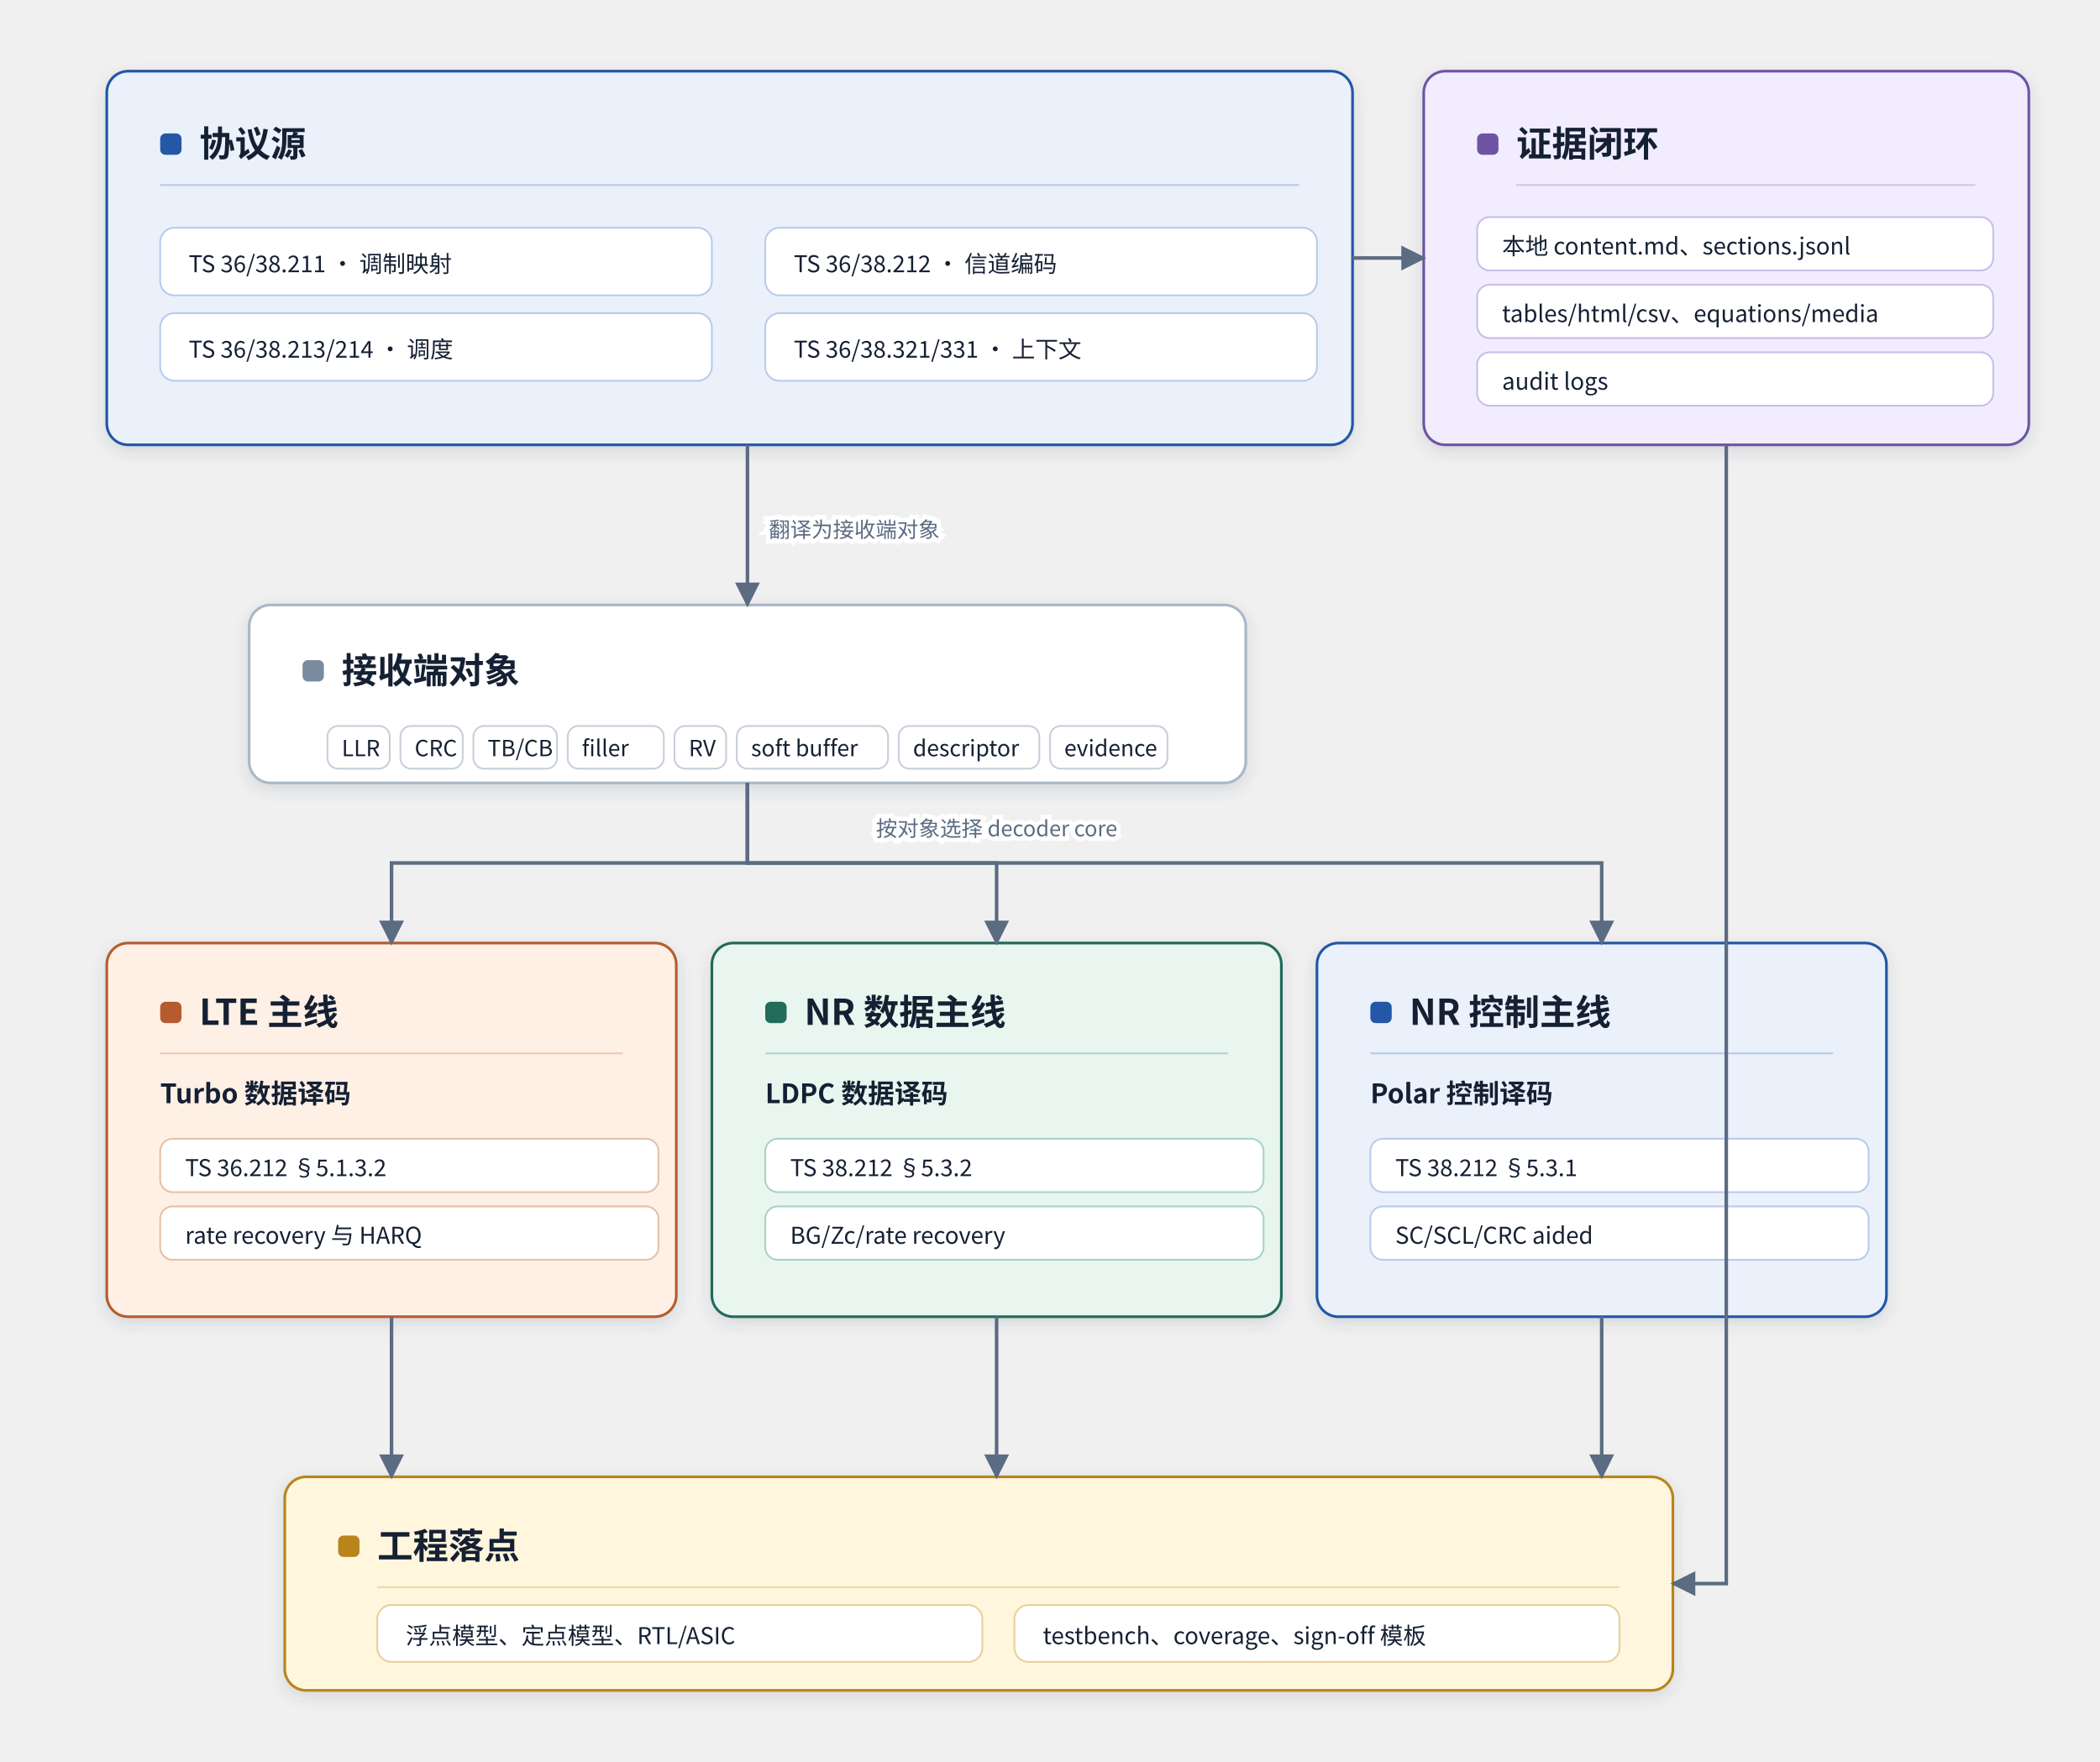
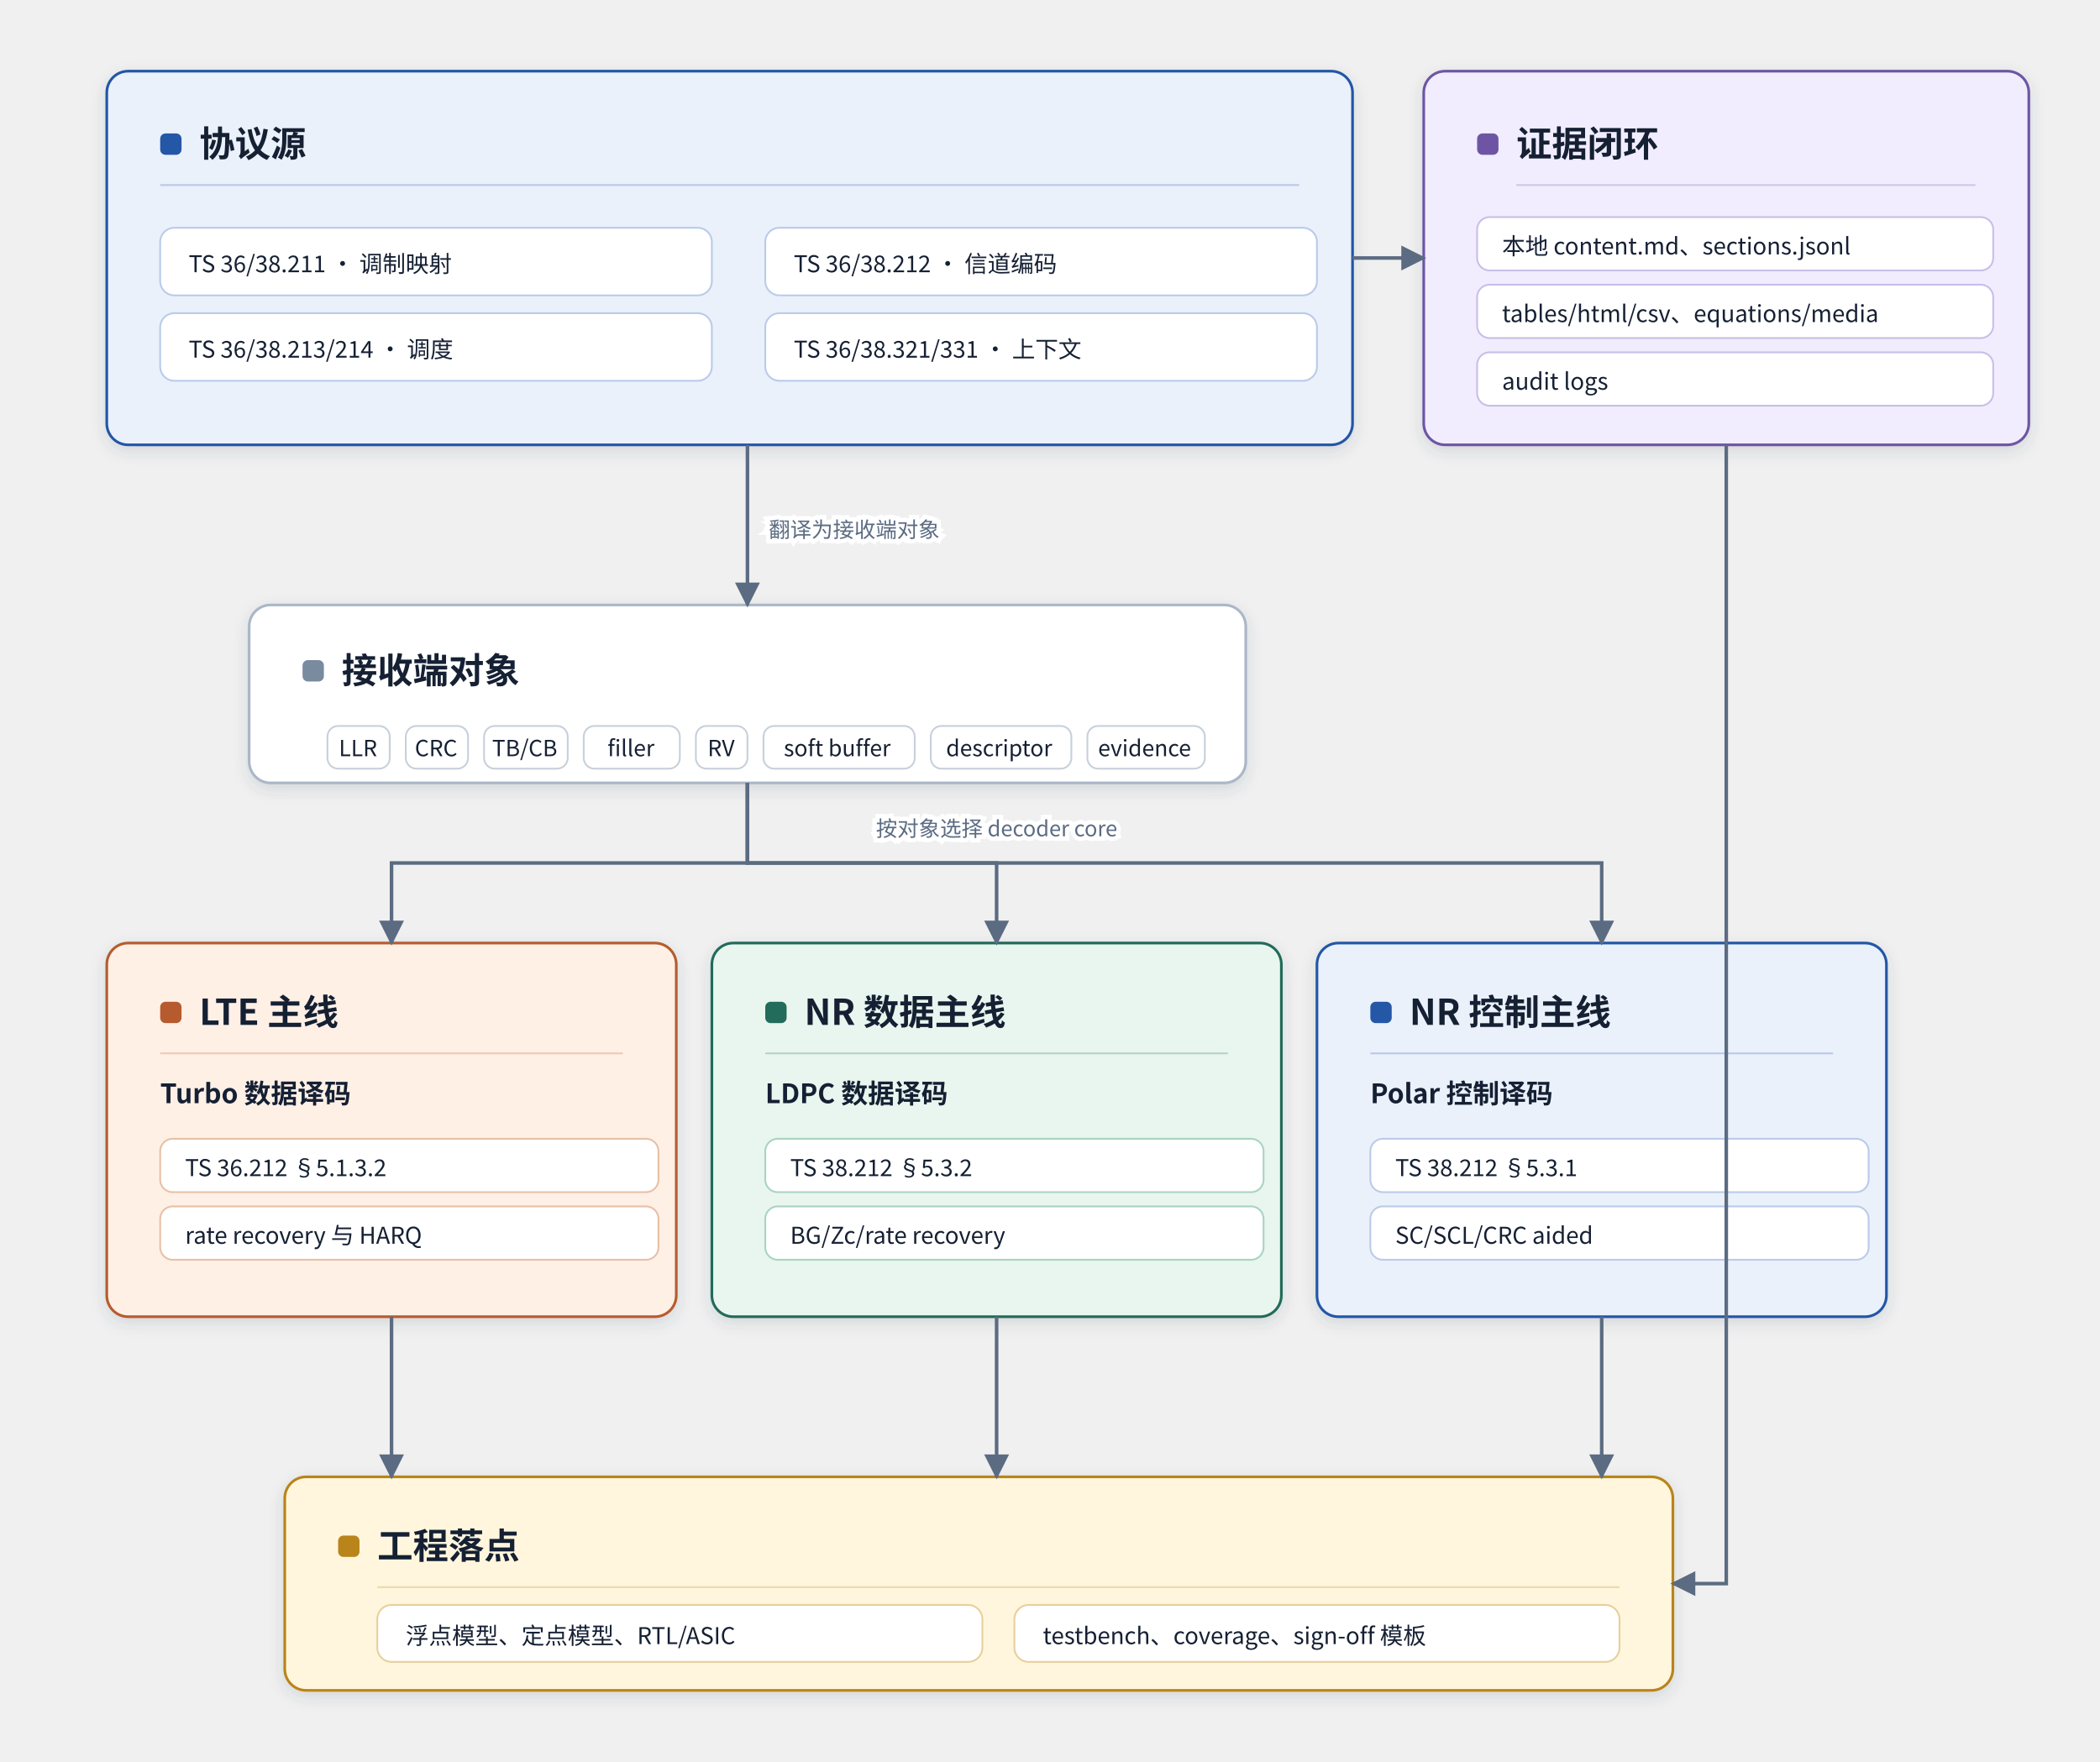
<svg xmlns="http://www.w3.org/2000/svg" width="1180" height="990" viewBox="0 0 1180 990" role="img" font-family="'Noto Sans CJK SC','Source Han Sans SC','PingFang SC','Microsoft YaHei',system-ui,sans-serif">
  <defs>
    <filter id="soft" x="-10%" y="-10%" width="125%" height="135%">
      <feDropShadow dx="0" dy="3" stdDeviation="4" flood-color="#334155" flood-opacity="0.14" />
    </filter>
    <marker id="arrow" viewBox="0 0 10 10" refX="9" refY="5" markerWidth="7" markerHeight="7" orient="auto-start-reverse">
      <path d="M 0 0 L 10 5 L 0 10 z" fill="#5B6B82" />
    </marker>
  </defs>
  <g filter="url(#soft)">
    <rect x="60" y="40" width="700" height="210" rx="12" fill="#EAF1FB" stroke="#2457A6" stroke-width="1.5" />
  </g>
  <rect x="90" y="75" width="12" height="12" rx="3" fill="#2457A6" />
  <text x="112" y="88" font-size="20" font-weight="700" fill="#152033">协议源</text>
  <line x1="90" y1="104" x2="730" y2="104" stroke="#2457A6" stroke-opacity="0.25" stroke-width="1" />
  <g font-size="13" fill="#152033">
    <rect x="90" y="128" width="310" height="38" rx="8" fill="#FFFFFF" stroke="#B9CBEA" stroke-width="1" />
    <text x="106" y="153">TS 36/38.211 · 调制映射</text>
    <rect x="430" y="128" width="310" height="38" rx="8" fill="#FFFFFF" stroke="#B9CBEA" stroke-width="1" />
    <text x="446" y="153">TS 36/38.212 · 信道编码</text>
    <rect x="90" y="176" width="310" height="38" rx="8" fill="#FFFFFF" stroke="#B9CBEA" stroke-width="1" />
    <text x="106" y="201">TS 36/38.213/214 · 调度</text>
    <rect x="430" y="176" width="310" height="38" rx="8" fill="#FFFFFF" stroke="#B9CBEA" stroke-width="1" />
    <text x="446" y="201">TS 36/38.321/331 · 上下文</text>
  </g>
  <g filter="url(#soft)">
    <rect x="800" y="40" width="340" height="210" rx="12" fill="#F1EDFF" stroke="#6E55A4" stroke-width="1.5" />
  </g>
  <rect x="830" y="75" width="12" height="12" rx="3" fill="#6E55A4" />
  <text x="852" y="88" font-size="20" font-weight="700" fill="#152033">证据闭环</text>
  <line x1="852" y1="104" x2="1110" y2="104" stroke="#6E55A4" stroke-opacity="0.25" stroke-width="1" />
  <g font-size="13" fill="#152033">
    <rect x="830" y="122" width="290" height="30" rx="7" fill="#FFFFFF" stroke="#C9BEE8" stroke-width="1" />
    <text x="844" y="143">本地 content.md、sections.jsonl</text>
    <rect x="830" y="160" width="290" height="30" rx="7" fill="#FFFFFF" stroke="#C9BEE8" stroke-width="1" />
    <text x="844" y="181">tables/html/csv、equations/media</text>
    <rect x="830" y="198" width="290" height="30" rx="7" fill="#FFFFFF" stroke="#C9BEE8" stroke-width="1" />
    <text x="844" y="219">audit logs</text>
  </g>
  <g filter="url(#soft)">
    <rect x="140" y="340" width="560" height="100" rx="12" fill="#FFFFFF" stroke="#AAB7C8" stroke-width="1.5" />
  </g>
  <rect x="170" y="371" width="12" height="12" rx="3" fill="#7A8BA0" />
  <text x="192" y="384" font-size="20" font-weight="700" fill="#152033">接收端对象</text>
  <g font-size="12.5" fill="#152033">
    <rect x="184" y="408" width="35" height="24" rx="6" fill="#FFFFFF" stroke="#C7D0DB" stroke-width="1" />
-     <text x="192" y="425">LLR</text>
-     <rect x="225" y="408" width="35" height="24" rx="6" fill="#FFFFFF" stroke="#C7D0DB" stroke-width="1" />
-     <text x="233" y="425">CRC</text>
-     <rect x="266" y="408" width="47" height="24" rx="6" fill="#FFFFFF" stroke="#C7D0DB" stroke-width="1" />
-     <text x="274" y="425">TB/CB</text>
-     <rect x="319" y="408" width="54" height="24" rx="6" fill="#FFFFFF" stroke="#C7D0DB" stroke-width="1" />
-     <text x="327" y="425">filler</text>
-     <rect x="379" y="408" width="29" height="24" rx="6" fill="#FFFFFF" stroke="#C7D0DB" stroke-width="1" />
-     <text x="387" y="425">RV</text>
-     <rect x="414" y="408" width="85" height="24" rx="6" fill="#FFFFFF" stroke="#C7D0DB" stroke-width="1" />
-     <text x="422" y="425">soft buffer</text>
-     <rect x="505" y="408" width="79" height="24" rx="6" fill="#FFFFFF" stroke="#C7D0DB" stroke-width="1" />
-     <text x="513" y="425">descriptor</text>
-     <rect x="590" y="408" width="66" height="24" rx="6" fill="#FFFFFF" stroke="#C7D0DB" stroke-width="1" />
-     <text x="598" y="425">evidence</text>
+     <text x="190.4" y="425">LLR</text>
+     <rect x="228" y="408" width="35" height="24" rx="6" fill="#FFFFFF" stroke="#C7D0DB" stroke-width="1" />
+     <text x="233.1" y="425">CRC</text>
+     <rect x="272" y="408" width="47" height="24" rx="6" fill="#FFFFFF" stroke="#C7D0DB" stroke-width="1" />
+     <text x="276.5" y="425">TB/CB</text>
+     <rect x="328" y="408" width="54" height="24" rx="6" fill="#FFFFFF" stroke="#C7D0DB" stroke-width="1" />
+     <text x="341.4" y="425">filler</text>
+     <rect x="391" y="408" width="29" height="24" rx="6" fill="#FFFFFF" stroke="#C7D0DB" stroke-width="1" />
+     <text x="397.6" y="425">RV</text>
+     <rect x="429" y="408" width="85" height="24" rx="6" fill="#FFFFFF" stroke="#C7D0DB" stroke-width="1" />
+     <text x="440.4" y="425">soft buffer</text>
+     <rect x="523" y="408" width="79" height="24" rx="6" fill="#FFFFFF" stroke="#C7D0DB" stroke-width="1" />
+     <text x="531.6" y="425">descriptor</text>
+     <rect x="611" y="408" width="66" height="24" rx="6" fill="#FFFFFF" stroke="#C7D0DB" stroke-width="1" />
+     <text x="617" y="425">evidence</text>
  </g>
  <g filter="url(#soft)">
    <rect x="60" y="530" width="320" height="210" rx="12" fill="#FFF0E6" stroke="#B65B2E" stroke-width="1.5" />
  </g>
  <rect x="90" y="563" width="12" height="12" rx="3" fill="#B65B2E" />
  <text x="112" y="576" font-size="20" font-weight="700" fill="#152033">LTE 主线</text>
  <line x1="90" y1="592" x2="350" y2="592" stroke="#B65B2E" stroke-opacity="0.25" stroke-width="1" />
  <text x="90" y="620" font-size="15" font-weight="700" fill="#152033">Turbo 数据译码</text>
  <g font-size="13" fill="#152033">
    <rect x="90" y="640" width="280" height="30" rx="7" fill="#FFFFFF" stroke="#E7C0A6" stroke-width="1" />
    <text x="104" y="661">TS 36.212 §5.1.3.2</text>
    <rect x="90" y="678" width="280" height="30" rx="7" fill="#FFFFFF" stroke="#E7C0A6" stroke-width="1" />
    <text x="104" y="699">rate recovery 与 HARQ</text>
  </g>
  <g filter="url(#soft)">
    <rect x="400" y="530" width="320" height="210" rx="12" fill="#E8F6EF" stroke="#236B5A" stroke-width="1.5" />
  </g>
  <rect x="430" y="563" width="12" height="12" rx="3" fill="#236B5A" />
  <text x="452" y="576" font-size="20" font-weight="700" fill="#152033">NR 数据主线</text>
  <line x1="430" y1="592" x2="690" y2="592" stroke="#236B5A" stroke-opacity="0.25" stroke-width="1" />
  <text x="430" y="620" font-size="15" font-weight="700" fill="#152033">LDPC 数据译码</text>
  <g font-size="13" fill="#152033">
    <rect x="430" y="640" width="280" height="30" rx="7" fill="#FFFFFF" stroke="#A9D3C2" stroke-width="1" />
    <text x="444" y="661">TS 38.212 §5.3.2</text>
    <rect x="430" y="678" width="280" height="30" rx="7" fill="#FFFFFF" stroke="#A9D3C2" stroke-width="1" />
    <text x="444" y="699">BG/Zc/rate recovery</text>
  </g>
  <g filter="url(#soft)">
    <rect x="740" y="530" width="320" height="210" rx="12" fill="#EAF1FB" stroke="#2457A6" stroke-width="1.5" />
  </g>
  <rect x="770" y="563" width="12" height="12" rx="3" fill="#2457A6" />
  <text x="792" y="576" font-size="20" font-weight="700" fill="#152033">NR 控制主线</text>
  <line x1="770" y1="592" x2="1030" y2="592" stroke="#2457A6" stroke-opacity="0.25" stroke-width="1" />
  <text x="770" y="620" font-size="15" font-weight="700" fill="#152033">Polar 控制译码</text>
  <g font-size="13" fill="#152033">
    <rect x="770" y="640" width="280" height="30" rx="7" fill="#FFFFFF" stroke="#B9CBEA" stroke-width="1" />
    <text x="784" y="661">TS 38.212 §5.3.1</text>
    <rect x="770" y="678" width="280" height="30" rx="7" fill="#FFFFFF" stroke="#B9CBEA" stroke-width="1" />
    <text x="784" y="699">SC/SCL/CRC aided</text>
  </g>
  <g filter="url(#soft)">
    <rect x="160" y="830" width="780" height="120" rx="12" fill="#FFF6DD" stroke="#B9841A" stroke-width="1.5" />
  </g>
  <rect x="190" y="863" width="12" height="12" rx="3" fill="#B9841A" />
  <text x="212" y="876" font-size="20" font-weight="700" fill="#152033">工程落点</text>
  <line x1="212" y1="892" x2="910" y2="892" stroke="#B9841A" stroke-opacity="0.25" stroke-width="1" />
  <g font-size="13" fill="#152033">
    <rect x="212" y="902" width="340" height="32" rx="8" fill="#FFFFFF" stroke="#E8CF9C" stroke-width="1" />
    <text x="228" y="924">浮点模型、定点模型、RTL/ASIC</text>
    <rect x="570" y="902" width="340" height="32" rx="8" fill="#FFFFFF" stroke="#E8CF9C" stroke-width="1" />
    <text x="586" y="924">testbench、coverage、sign-off 模板</text>
  </g>
  <g stroke="#5B6B82" stroke-width="2" fill="none">
    <path d="M 420 250 V 340" marker-end="url(#arrow)" />
    <path d="M 760 145 H 800" marker-end="url(#arrow)" />
    <path d="M 420 440 V 485 H 220 V 530" marker-end="url(#arrow)" />
    <path d="M 420 440 V 485 H 560 V 530" marker-end="url(#arrow)" />
    <path d="M 420 440 V 485 H 900 V 530" marker-end="url(#arrow)" />
    <path d="M 970 250 V 890 H 940" marker-end="url(#arrow)" />
    <path d="M 220 740 V 830" marker-end="url(#arrow)" />
    <path d="M 560 740 V 830" marker-end="url(#arrow)" />
    <path d="M 900 740 V 830" marker-end="url(#arrow)" />
  </g>
  <g font-size="12" fill="#5B6B82" stroke="#FFFFFF" stroke-width="5" paint-order="stroke">
-     <text x="432" y="302">翻译为接收端对象</text>
-     <text x="560" y="470" text-anchor="middle">按对象选择 decoder core</text>
+     <text x="432" y="302" class="free">翻译为接收端对象</text>
+     <text x="560" y="470" text-anchor="middle" class="free">按对象选择 decoder core</text>
  </g>
</svg>
